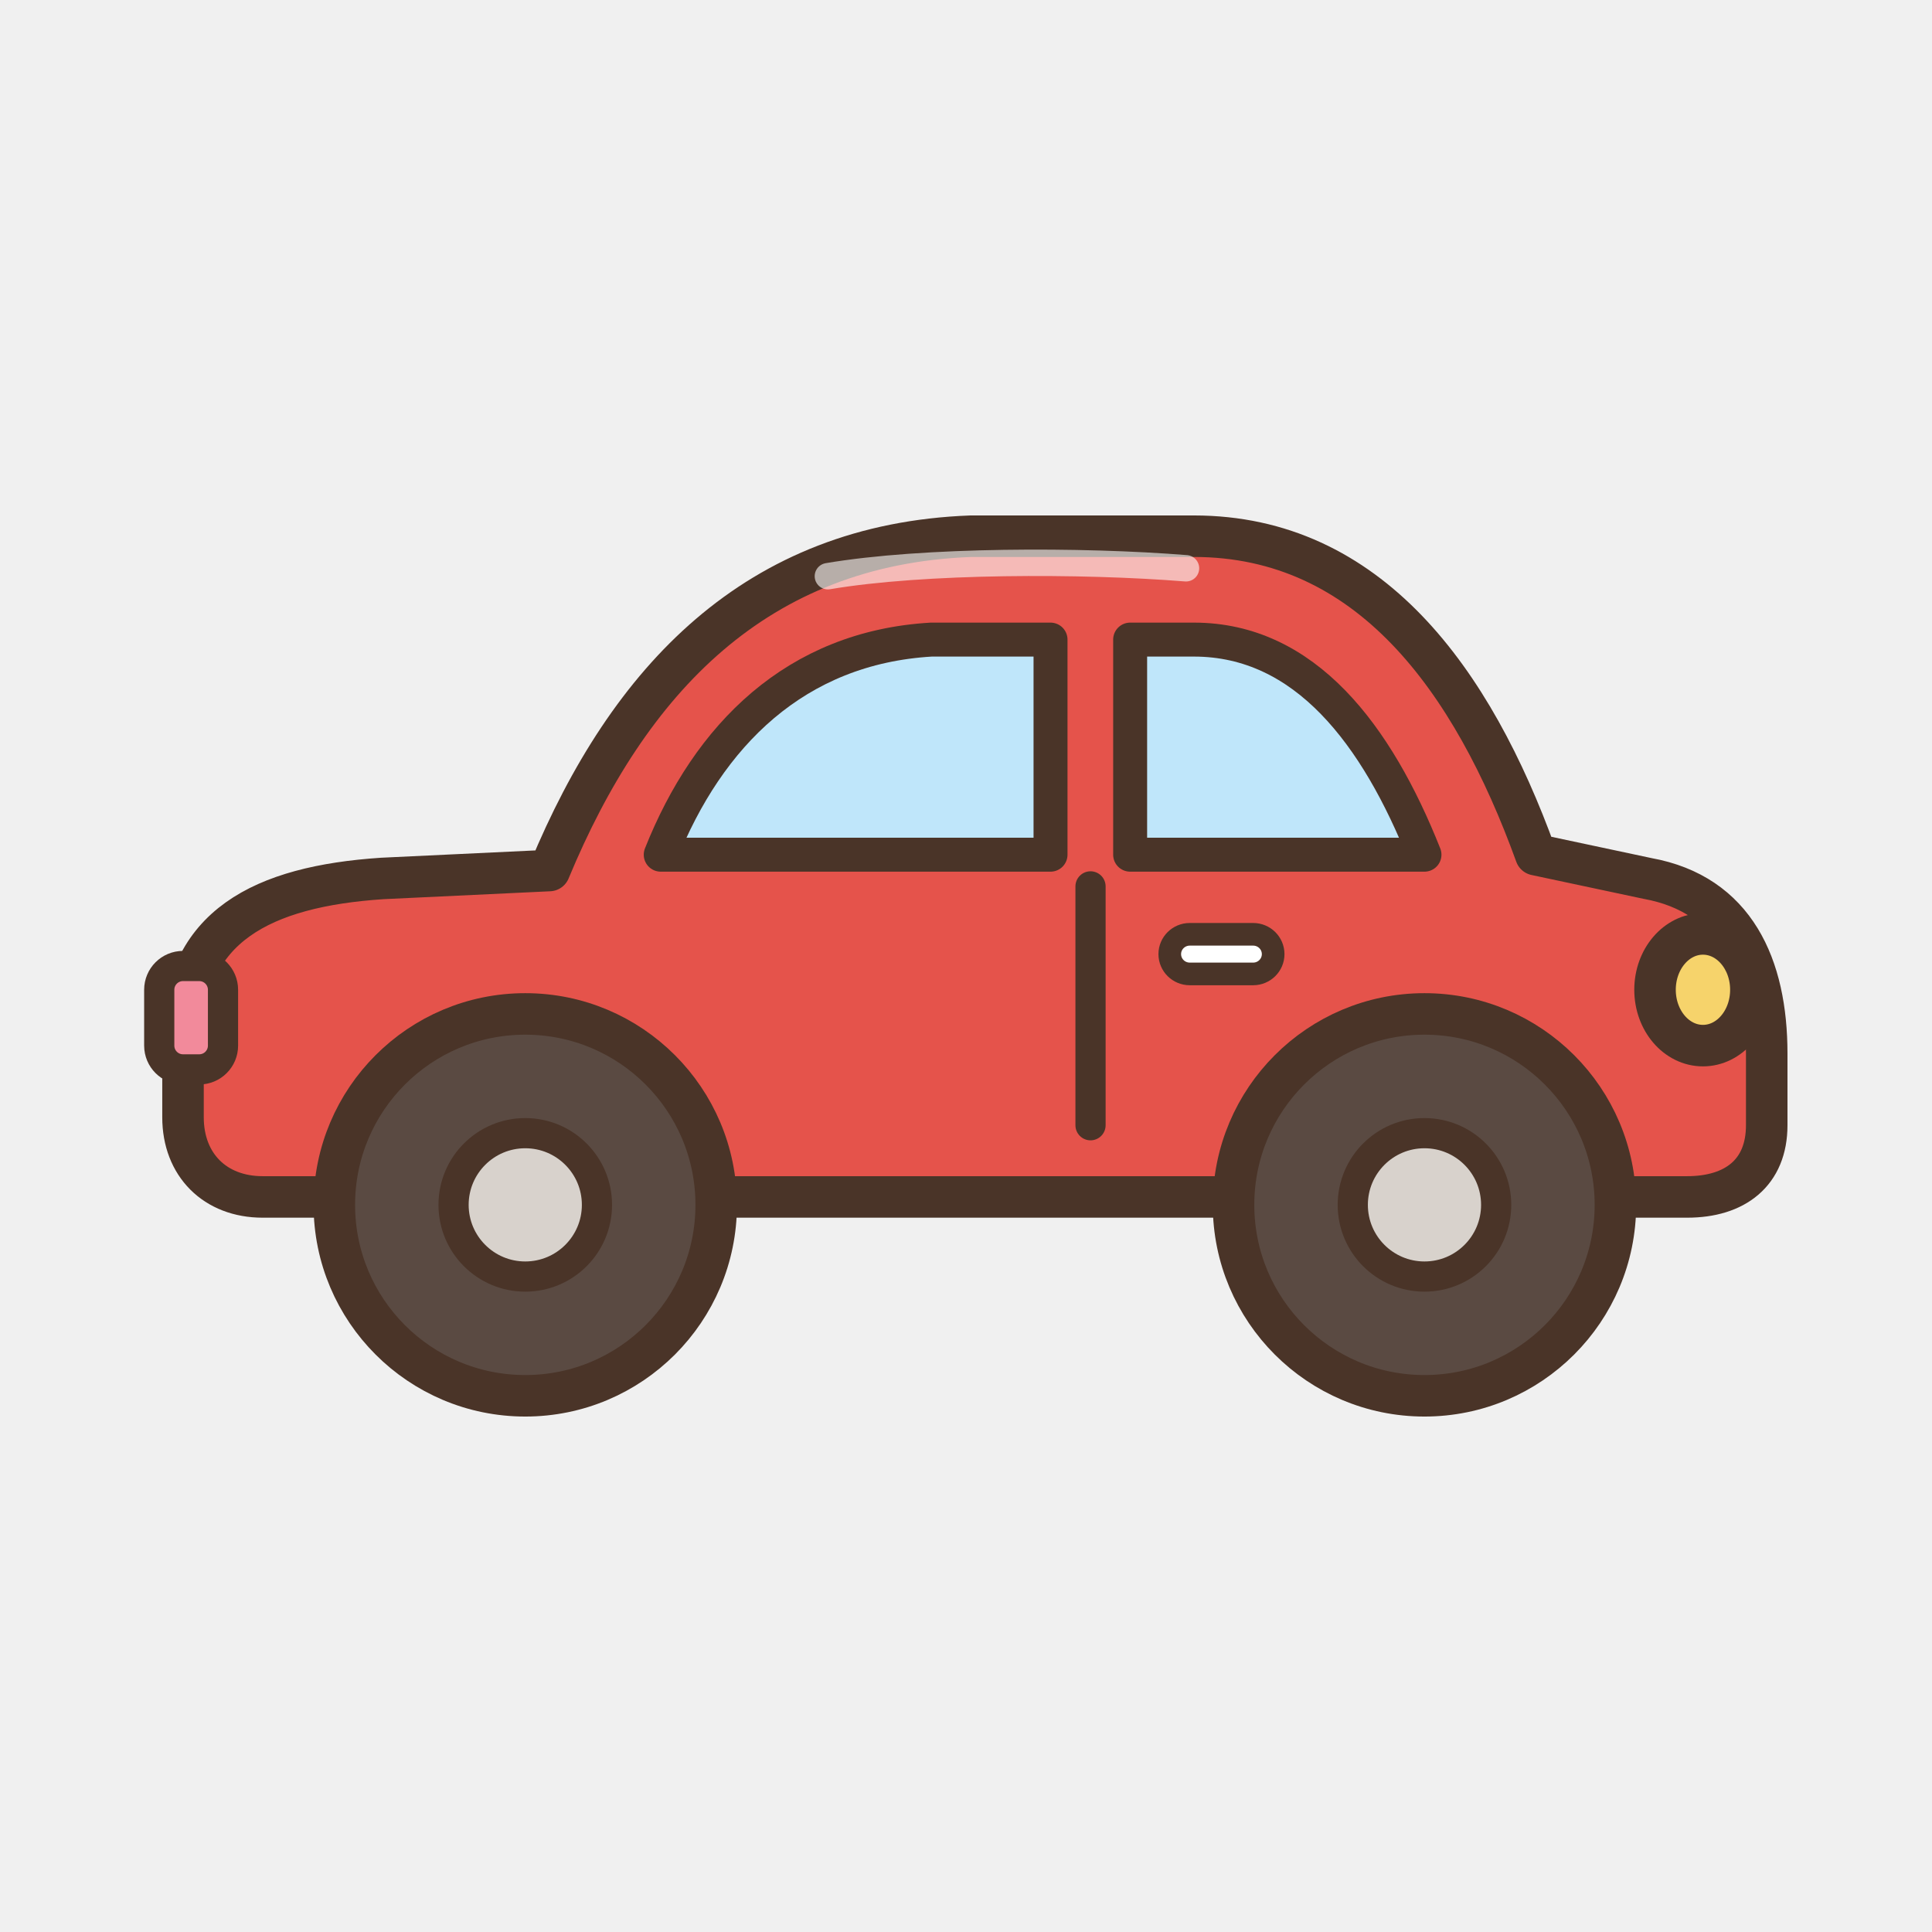
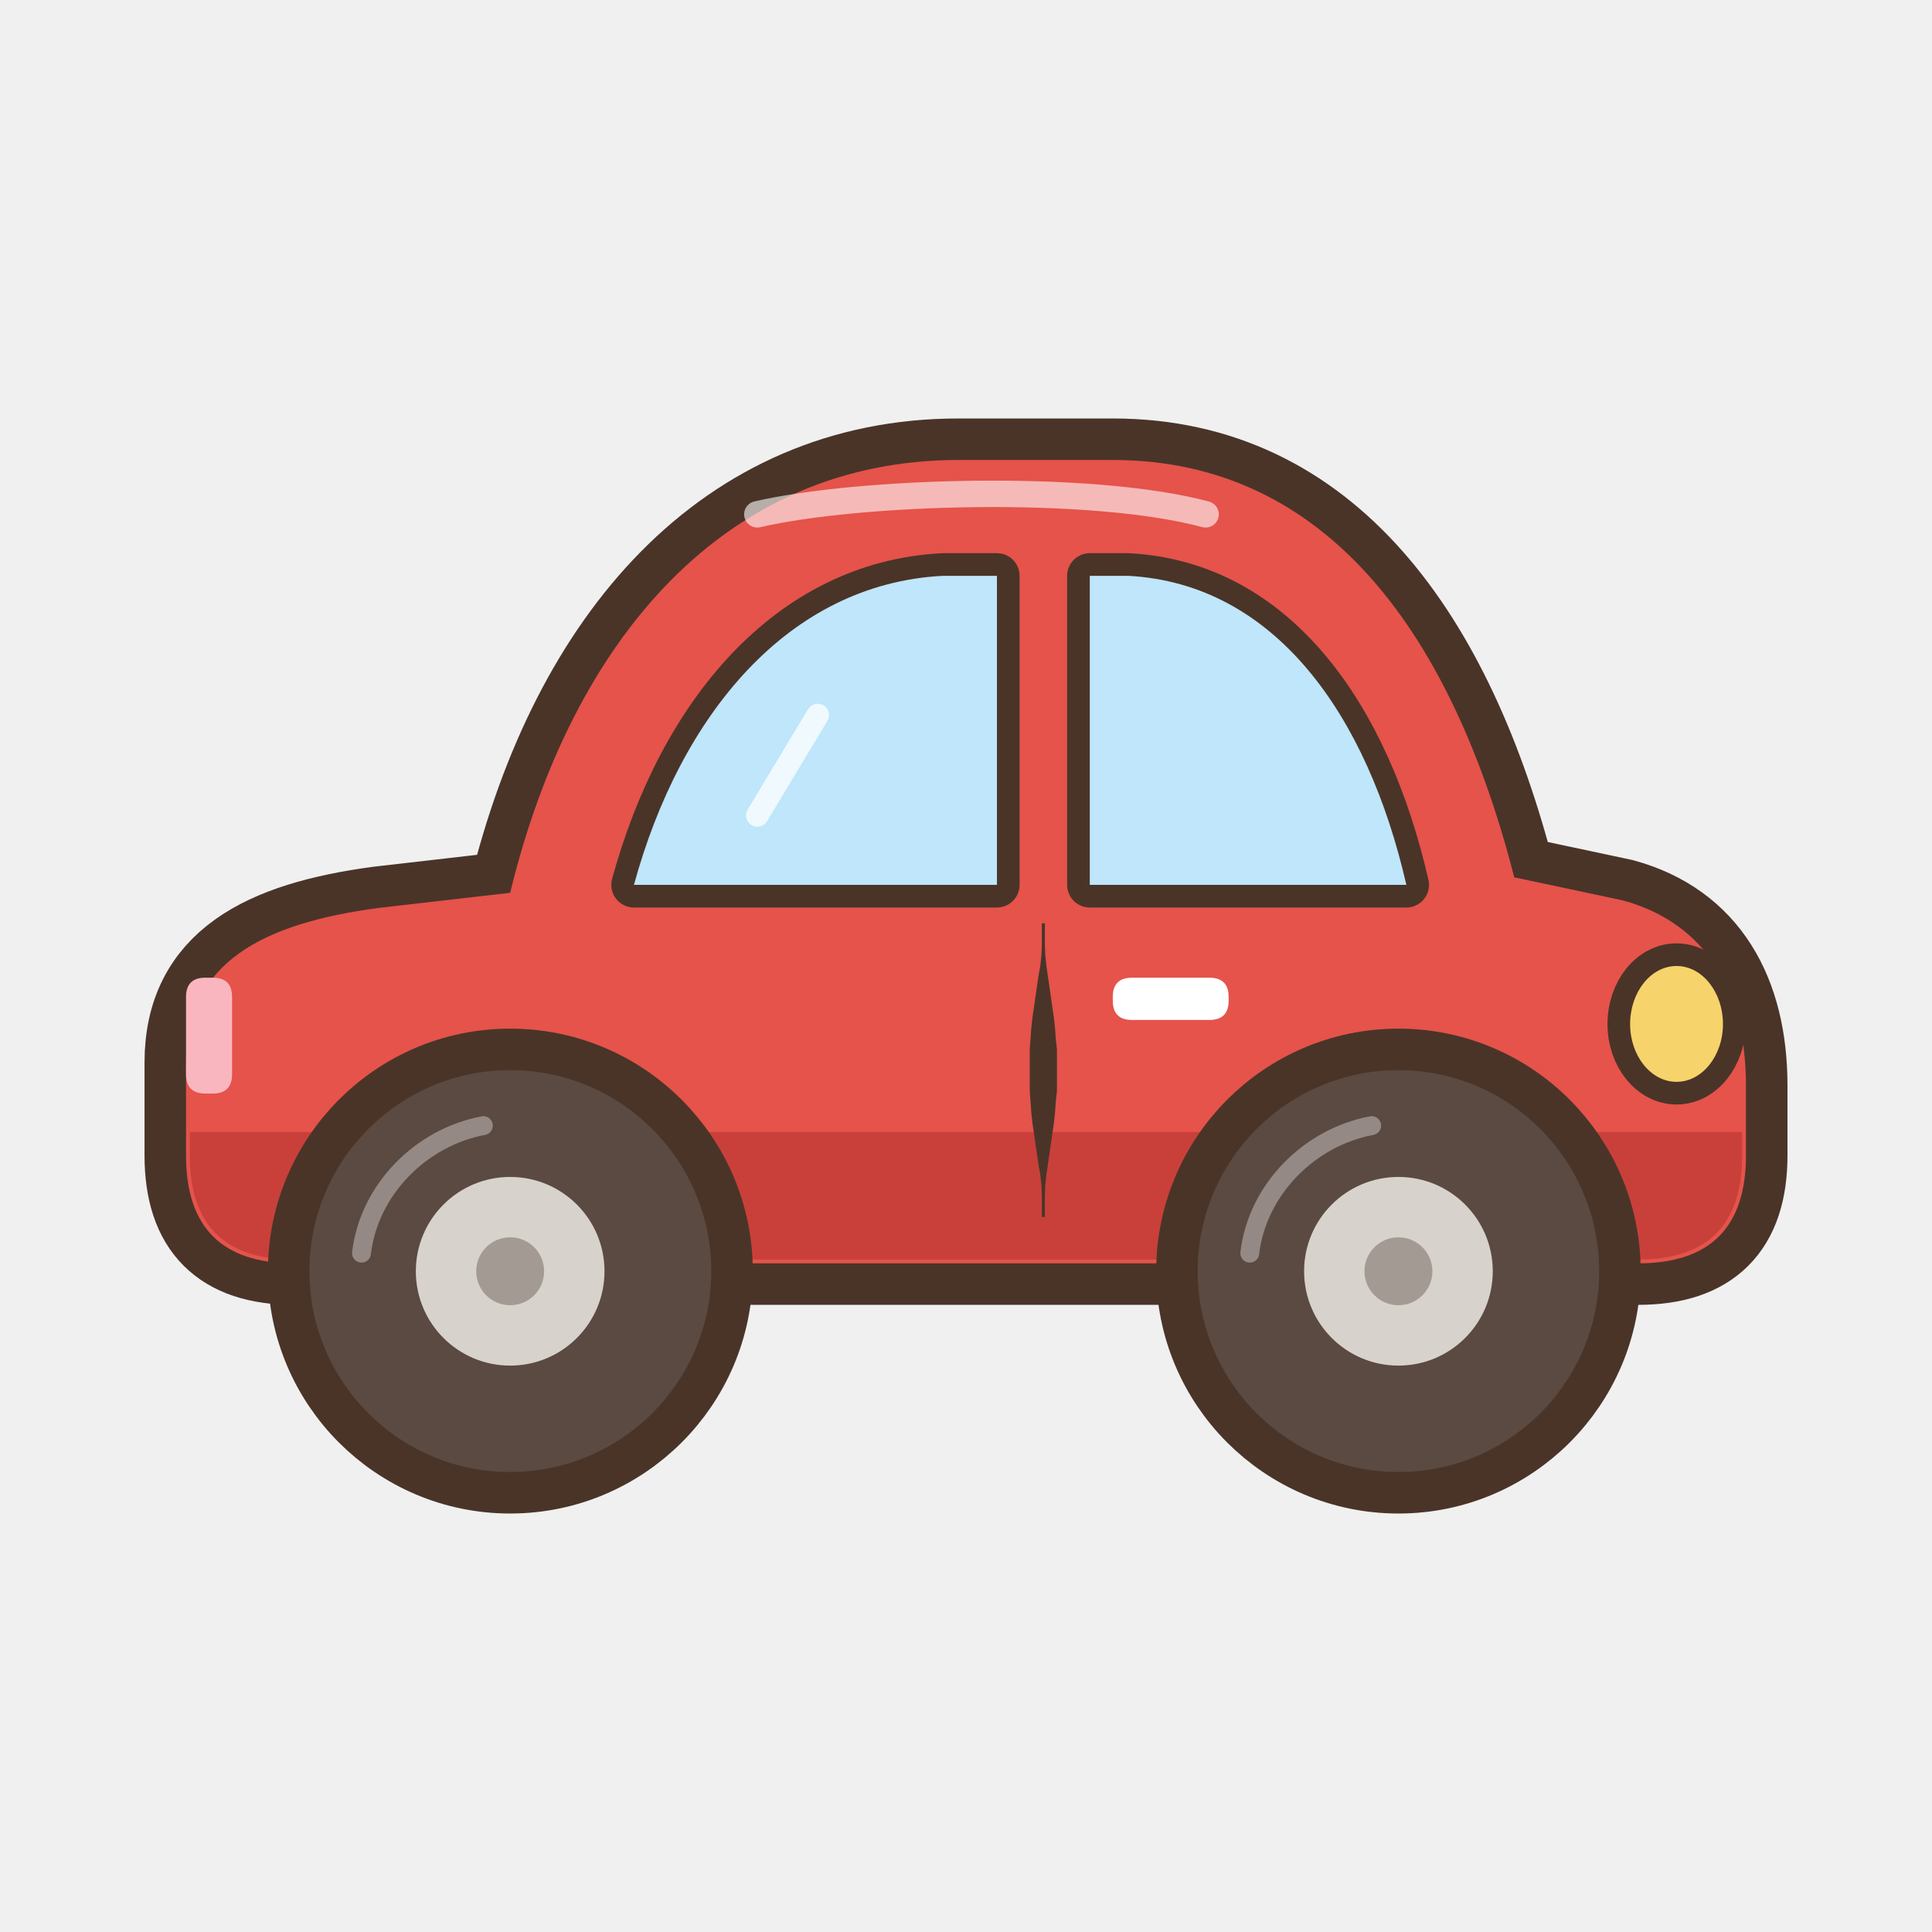
<svg xmlns="http://www.w3.org/2000/svg" viewBox="0 0 512 512" width="512" height="512">
-   <path d="M48.5 275 C48.5 245.5 69.6 234.9 101.3 232.8 L145.6 230.7 C166.6 180.1 200.4 144.2 257.3 142.1 L316.4 142.1 C362.8 142.1 390.2 180.1 407 226.5 L436.6 232.8 C459.8 237 468.2 256 468.2 279.2 L468.2 298.2 C468.2 310.8 459.8 317.2 447.1 317.2 L69.6 317.2 C57 317.2 48.5 308.7 48.5 296.1 Z" fill="#e5534b" stroke="#4a3428" stroke-width="11" stroke-linejoin="round" stroke-linecap="round" />
-   <path d="M175.1 226.5 C187.7 194.8 210.9 171.6 246.8 169.5 L278.4 169.5 L278.4 226.5 Z" fill="#bfe6fa" stroke="#4a3428" stroke-width="9" stroke-linejoin="round" stroke-linecap="round" />
-   <path d="M299.5 169.5 L316.4 169.5 C345.9 169.5 364.9 194.8 377.5 226.5 L299.5 226.5 Z" fill="#bfe6fa" stroke="#4a3428" stroke-width="9" stroke-linejoin="round" stroke-linecap="round" />
-   <path d="M289 234.9 L289 298.2" fill="none" stroke="#4a3428" stroke-width="8" stroke-linejoin="round" stroke-linecap="round" />
-   <rect x="310" y="247.6" width="27.4" height="10.5" rx="5.3" fill="#ffffff" stroke="#4a3428" stroke-width="6" stroke-linejoin="round" stroke-linecap="round" />
-   <ellipse cx="451.3" cy="262.3" rx="12.7" ry="14.8" fill="#f6d36b" stroke="#4a3428" stroke-width="11" stroke-linejoin="round" stroke-linecap="round" />
-   <rect x="42.2" y="256" width="16.9" height="27.4" rx="6.3" fill="#f28a9b" stroke="#4a3428" stroke-width="8" stroke-linejoin="round" stroke-linecap="round" />
-   <path d="M219.4 152.7 C244.7 148.4 286.8 148.4 314.3 150.6" fill="none" stroke="#ffffff" stroke-width="7" stroke-linejoin="round" stroke-linecap="round" stroke-opacity="0.6" />
-   <circle cx="139.2" cy="319.3" r="50.6" fill="#5a4a42" stroke="#4a3428" stroke-width="11" stroke-linejoin="round" stroke-linecap="round" />
-   <circle cx="139.2" cy="319.3" r="19" fill="#d8d2cc" stroke="#4a3428" stroke-width="8" stroke-linejoin="round" stroke-linecap="round" />
-   <circle cx="377.5" cy="319.3" r="50.6" fill="#5a4a42" stroke="#4a3428" stroke-width="11" stroke-linejoin="round" stroke-linecap="round" />
-   <circle cx="377.5" cy="319.3" r="19" fill="#d8d2cc" stroke="#4a3428" stroke-width="8" stroke-linejoin="round" stroke-linecap="round" />
+   <path d="M49.3 281.6 C49.3 255 69.7 244.7 100.4 240.6 L135.2 236.6 C151.6 169 192.5 121.9 254 121.9 L294.9 121.9 C352.2 121.9 385 169 401.3 232.5 L430 238.6 C452.5 244.7 462.7 263.2 462.7 287.7 L462.7 306.2 Q462.7 334.8 434.1 334.8 L77.9 334.8 Q49.3 334.8 49.3 306.2 Z" fill="#4a3428" stroke="#4a3428" stroke-width="22" stroke-linejoin="round" stroke-linecap="round" />
+   <path d="M49.3 281.6 C49.3 255 69.7 244.7 100.4 240.6 L135.2 236.6 C151.6 169 192.5 121.9 254 121.9 L294.9 121.9 C352.2 121.9 385 169 401.3 232.5 L430 238.6 C452.5 244.7 462.7 263.2 462.7 287.7 L462.7 306.2 Q462.7 334.8 434.1 334.8 L77.9 334.8 Q49.3 334.8 49.3 306.2 Z" fill="#e5534b" />
+   <path d="M50.3 300 L461.7 300 L461.7 306.2 Q461.7 333.8 434.1 333.8 L77.9 333.8 Q50.3 333.8 50.3 306.2 Z" fill="#c9403a" />
+   <path d="M49.3 264.2 Q49.3 259.1 54.4 259.1 L56.4 259.1 Q61.5 259.1 61.5 264.2 L61.5 284.7 Q61.5 289.8 56.4 289.8 L54.4 289.8 Q49.3 289.8 49.3 284.7 Z" fill="#f9b6bf" />
+   <path d="M168 234.5 C180.3 189.5 208.9 154.7 249.9 152.6 L264.2 152.6 L264.2 234.5 Z" fill="#4a3428" stroke="#4a3428" stroke-width="12" stroke-linejoin="round" stroke-linecap="round" />
+   <path d="M168 234.5 C180.3 189.5 208.9 154.7 249.9 152.6 L264.2 152.6 L264.2 234.5 Z" fill="#bfe6fa" />
+   <path d="M200.7 216.1 L216.7 189.5" fill="none" stroke="#ffffff" stroke-width="6" stroke-linejoin="round" stroke-linecap="round" stroke-opacity="0.75" />
+   <path d="M288.8 152.6 L299 152.6 C337.9 154.7 362.4 189.5 372.7 234.5 L288.8 234.5 Z" fill="#4a3428" stroke="#4a3428" stroke-width="12" stroke-linejoin="round" stroke-linecap="round" />
+   <path d="M288.8 152.6 L299 152.6 C337.9 154.7 362.4 189.5 372.7 234.5 L288.8 234.5 Z" fill="#bfe6fa" />
+   <path d="M276.1 244.7 L276.1 247.5 L276.1 250.3 L276 253 L275.7 255.9 L275.2 258.7 L274.8 261.4 L274.4 264.2 L274 267 L273.6 269.7 L273.3 272.5 L273.1 275.3 L272.9 278.1 L272.9 280.9 L272.9 283.6 L272.9 286.4 L272.9 289.2 L273.1 291.9 L273.3 294.8 L273.6 297.6 L274 300.3 L274.4 303.1 L274.8 305.8 L275.2 308.6 L275.7 311.4 L276 314.2 L276.1 317 L276.1 319.8 L276.1 322.5 L276.9 322.5 L276.9 319.8 L276.9 317 L277 314.2 L277.3 311.4 L277.7 308.6 L278.1 305.8 L278.5 303.1 L278.9 300.3 L279.3 297.6 L279.6 294.8 L279.8 291.9 L280.1 289.2 L280.1 286.4 L280.1 283.6 L280.1 280.9 L280.1 278.1 L279.8 275.3 L279.6 272.5 L279.3 269.7 L278.9 267 L278.5 264.2 L278.1 261.4 L277.7 258.7 L277.3 255.9 L277 253 L276.9 250.3 L276.9 247.5 L276.9 244.7 Z" fill="#4a3428" />
+   <path d="M294.9 264.2 Q294.9 259.1 300 259.1 L320.5 259.1 Q325.6 259.1 325.6 264.2 L325.6 265.2 Q325.6 270.3 320.5 270.3 L300 270.3 Q294.9 270.3 294.9 265.2 Z" fill="#ffffff" />
+   <path d="M456.6 271.4 C456.6 279.8 451.1 286.7 444.3 286.7 C437.5 286.7 432 279.8 432 271.4 C432 262.9 437.5 256 444.3 256 C451.1 256 456.6 262.9 456.6 271.4 Z" fill="#4a3428" stroke="#4a3428" stroke-width="12" stroke-linejoin="round" stroke-linecap="round" />
+   <path d="M456.6 271.4 C456.6 279.8 451.1 286.7 444.3 286.7 C437.5 286.7 432 279.8 432 271.4 C432 262.9 437.5 256 444.3 256 C451.1 256 456.6 262.9 456.6 271.4 Z" fill="#f6d36b" />
+   <path d="M200.7 136.3 C227.3 130.1 288.8 128.1 319.5 136.3" fill="none" stroke="#ffffff" stroke-width="7" stroke-linejoin="round" stroke-linecap="round" stroke-opacity="0.6" />
+   <path d="M188.5 336.9 C188.5 366.2 164.6 390.1 135.2 390.1 C105.8 390.1 82 366.2 82 336.9 C82 307.5 105.8 283.6 135.2 283.6 C164.6 283.6 188.5 307.5 188.5 336.9 Z" fill="#4a3428" stroke="#4a3428" stroke-width="22" stroke-linejoin="round" stroke-linecap="round" />
+   <path d="M188.5 336.9 C188.5 366.2 164.6 390.1 135.2 390.1 C105.8 390.1 82 366.2 82 336.9 C82 307.5 105.8 283.6 135.2 283.6 C164.6 283.6 188.5 307.5 188.5 336.9 Z" fill="#5a4a42" />
+   <circle cx="135.2" cy="336.9" r="25" fill="#d8d2cc" />
+   <circle cx="135.2" cy="336.9" r="9" fill="#a39a93" />
+   <path d="M95.8 332.1 C97.8 315.2 111.6 301.4 128.1 298.3" fill="none" stroke="#ffffff" stroke-width="5" stroke-linejoin="round" stroke-linecap="round" stroke-opacity="0.35" />
+   <path d="M423.8 336.9 C423.8 366.2 400 390.1 370.6 390.1 C341.2 390.1 317.4 366.2 317.4 336.9 C317.4 307.5 341.2 283.6 370.6 283.6 C400 283.6 423.8 307.5 423.8 336.9 Z" fill="#4a3428" stroke="#4a3428" stroke-width="22" stroke-linejoin="round" stroke-linecap="round" />
+   <path d="M423.8 336.9 C423.8 366.2 400 390.1 370.6 390.1 C341.2 390.1 317.4 366.2 317.4 336.9 C317.4 307.5 341.2 283.6 370.6 283.6 C400 283.6 423.8 307.5 423.8 336.9 Z" fill="#5a4a42" />
+   <circle cx="370.6" cy="336.9" r="25" fill="#d8d2cc" />
+   <circle cx="370.6" cy="336.9" r="9" fill="#a39a93" />
+   <path d="M331.2 332.1 C333.2 315.2 347 301.4 363.5 298.3" fill="none" stroke="#ffffff" stroke-width="5" stroke-linejoin="round" stroke-linecap="round" stroke-opacity="0.35" />
</svg>
